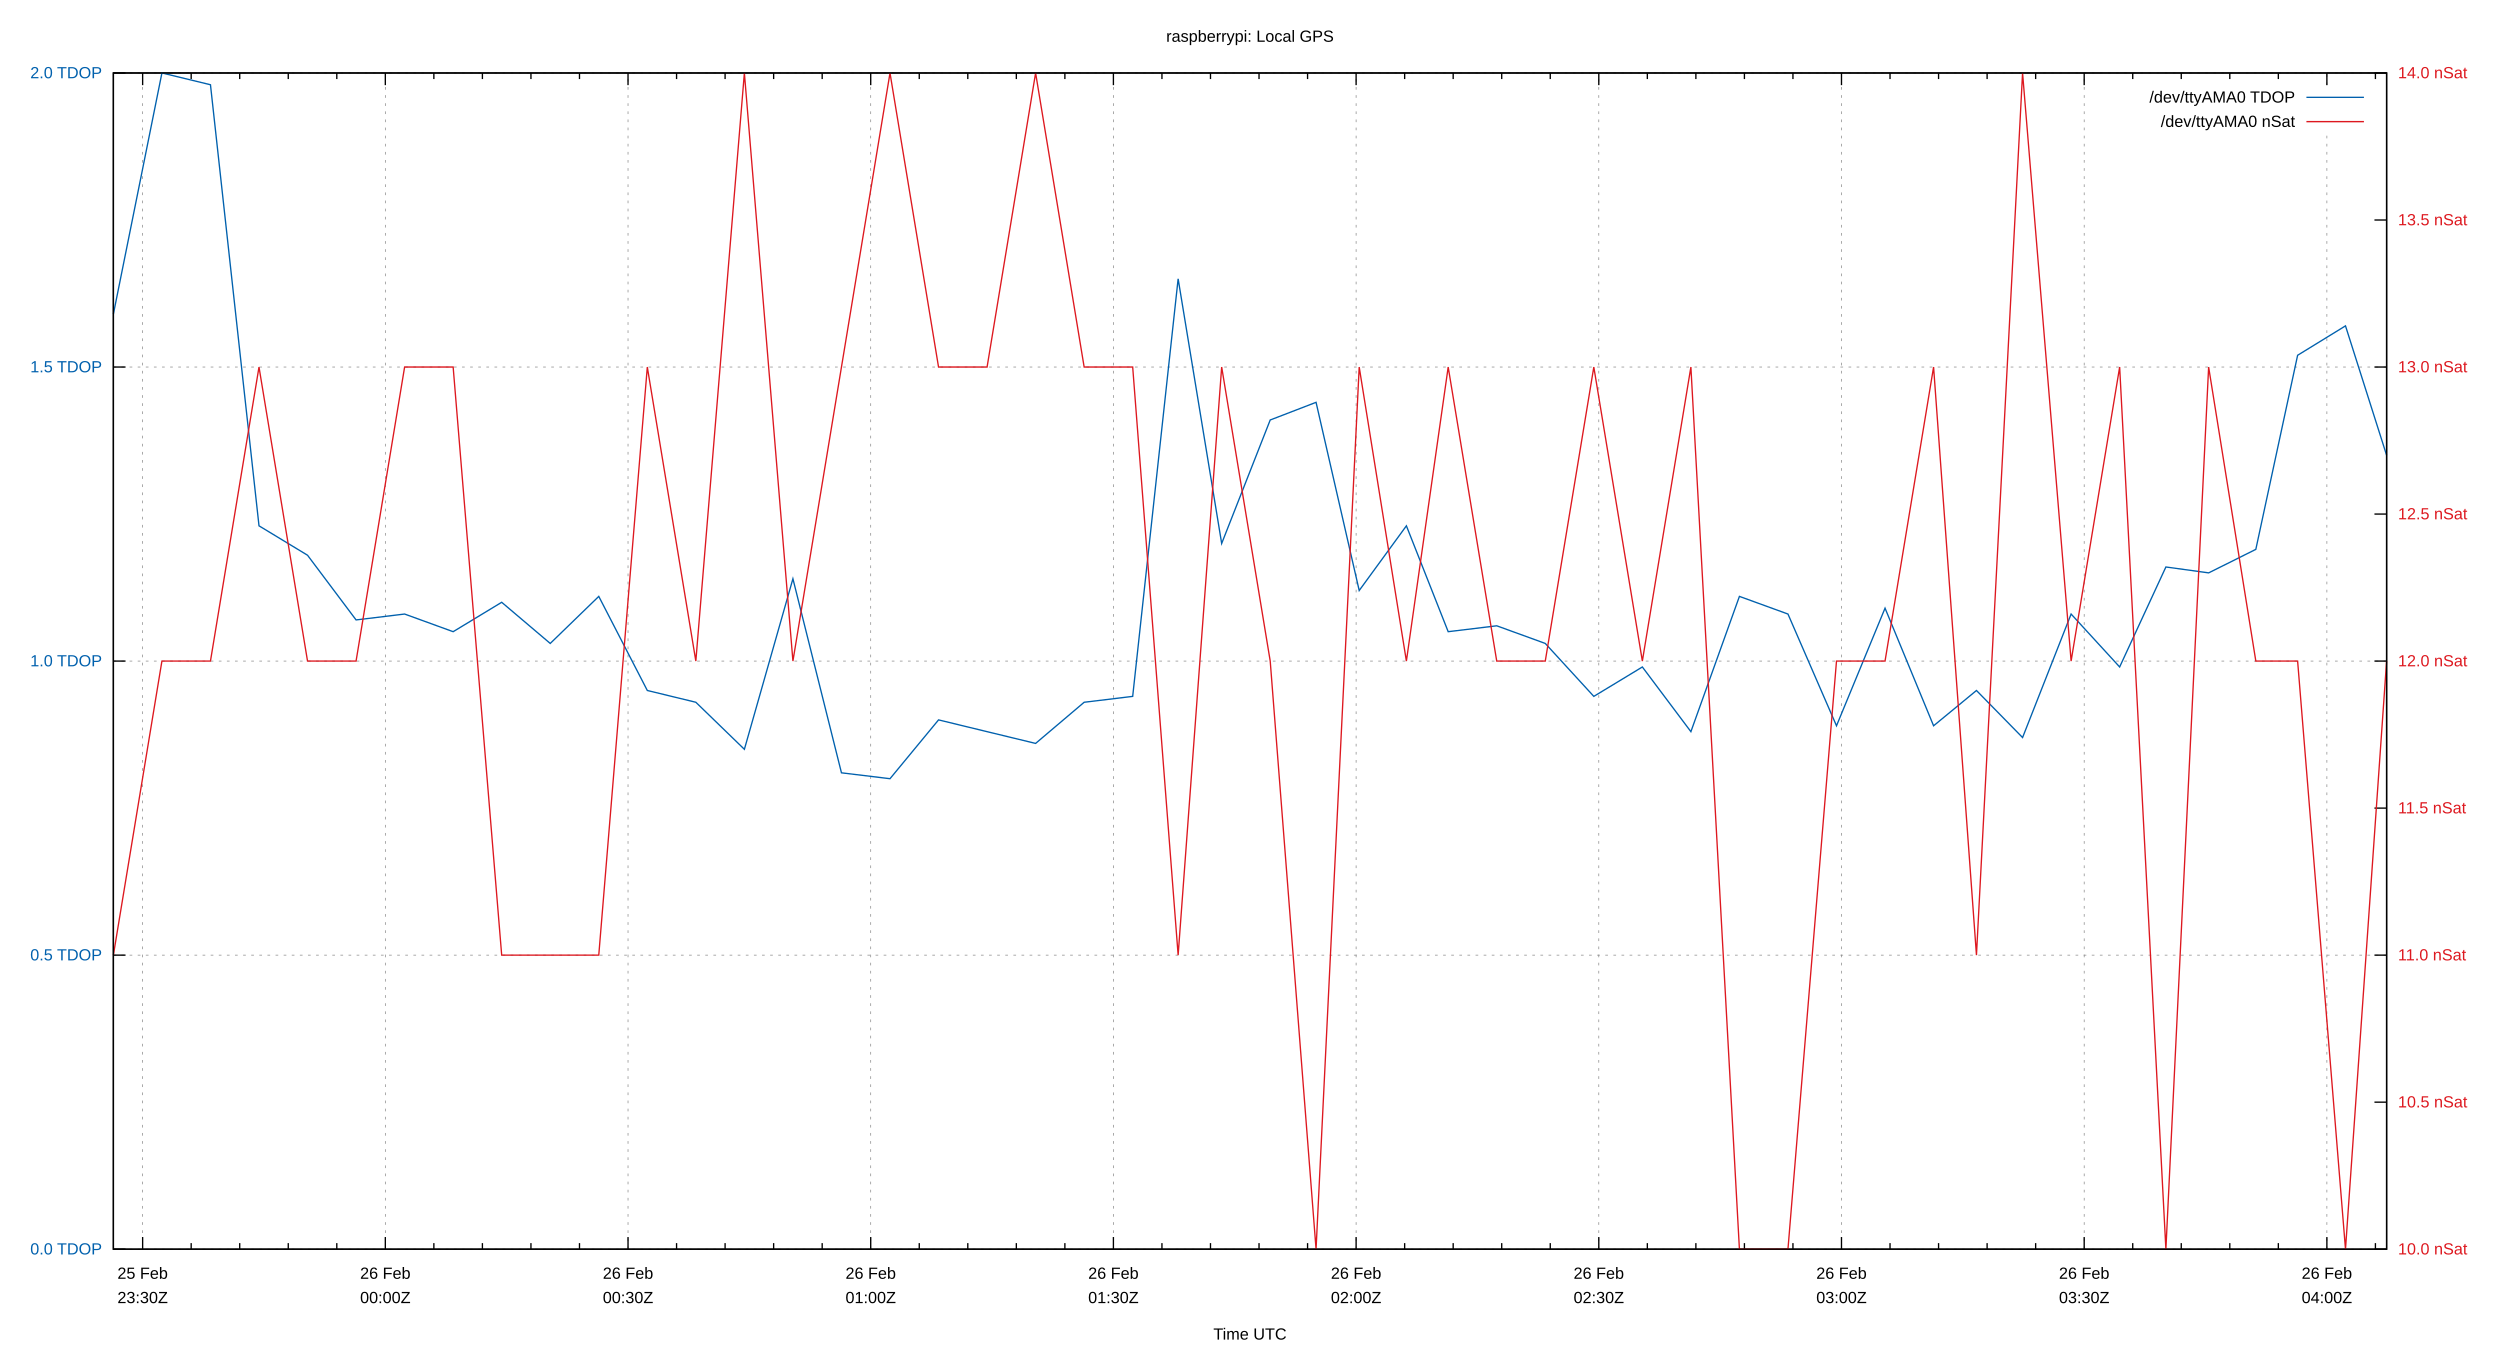
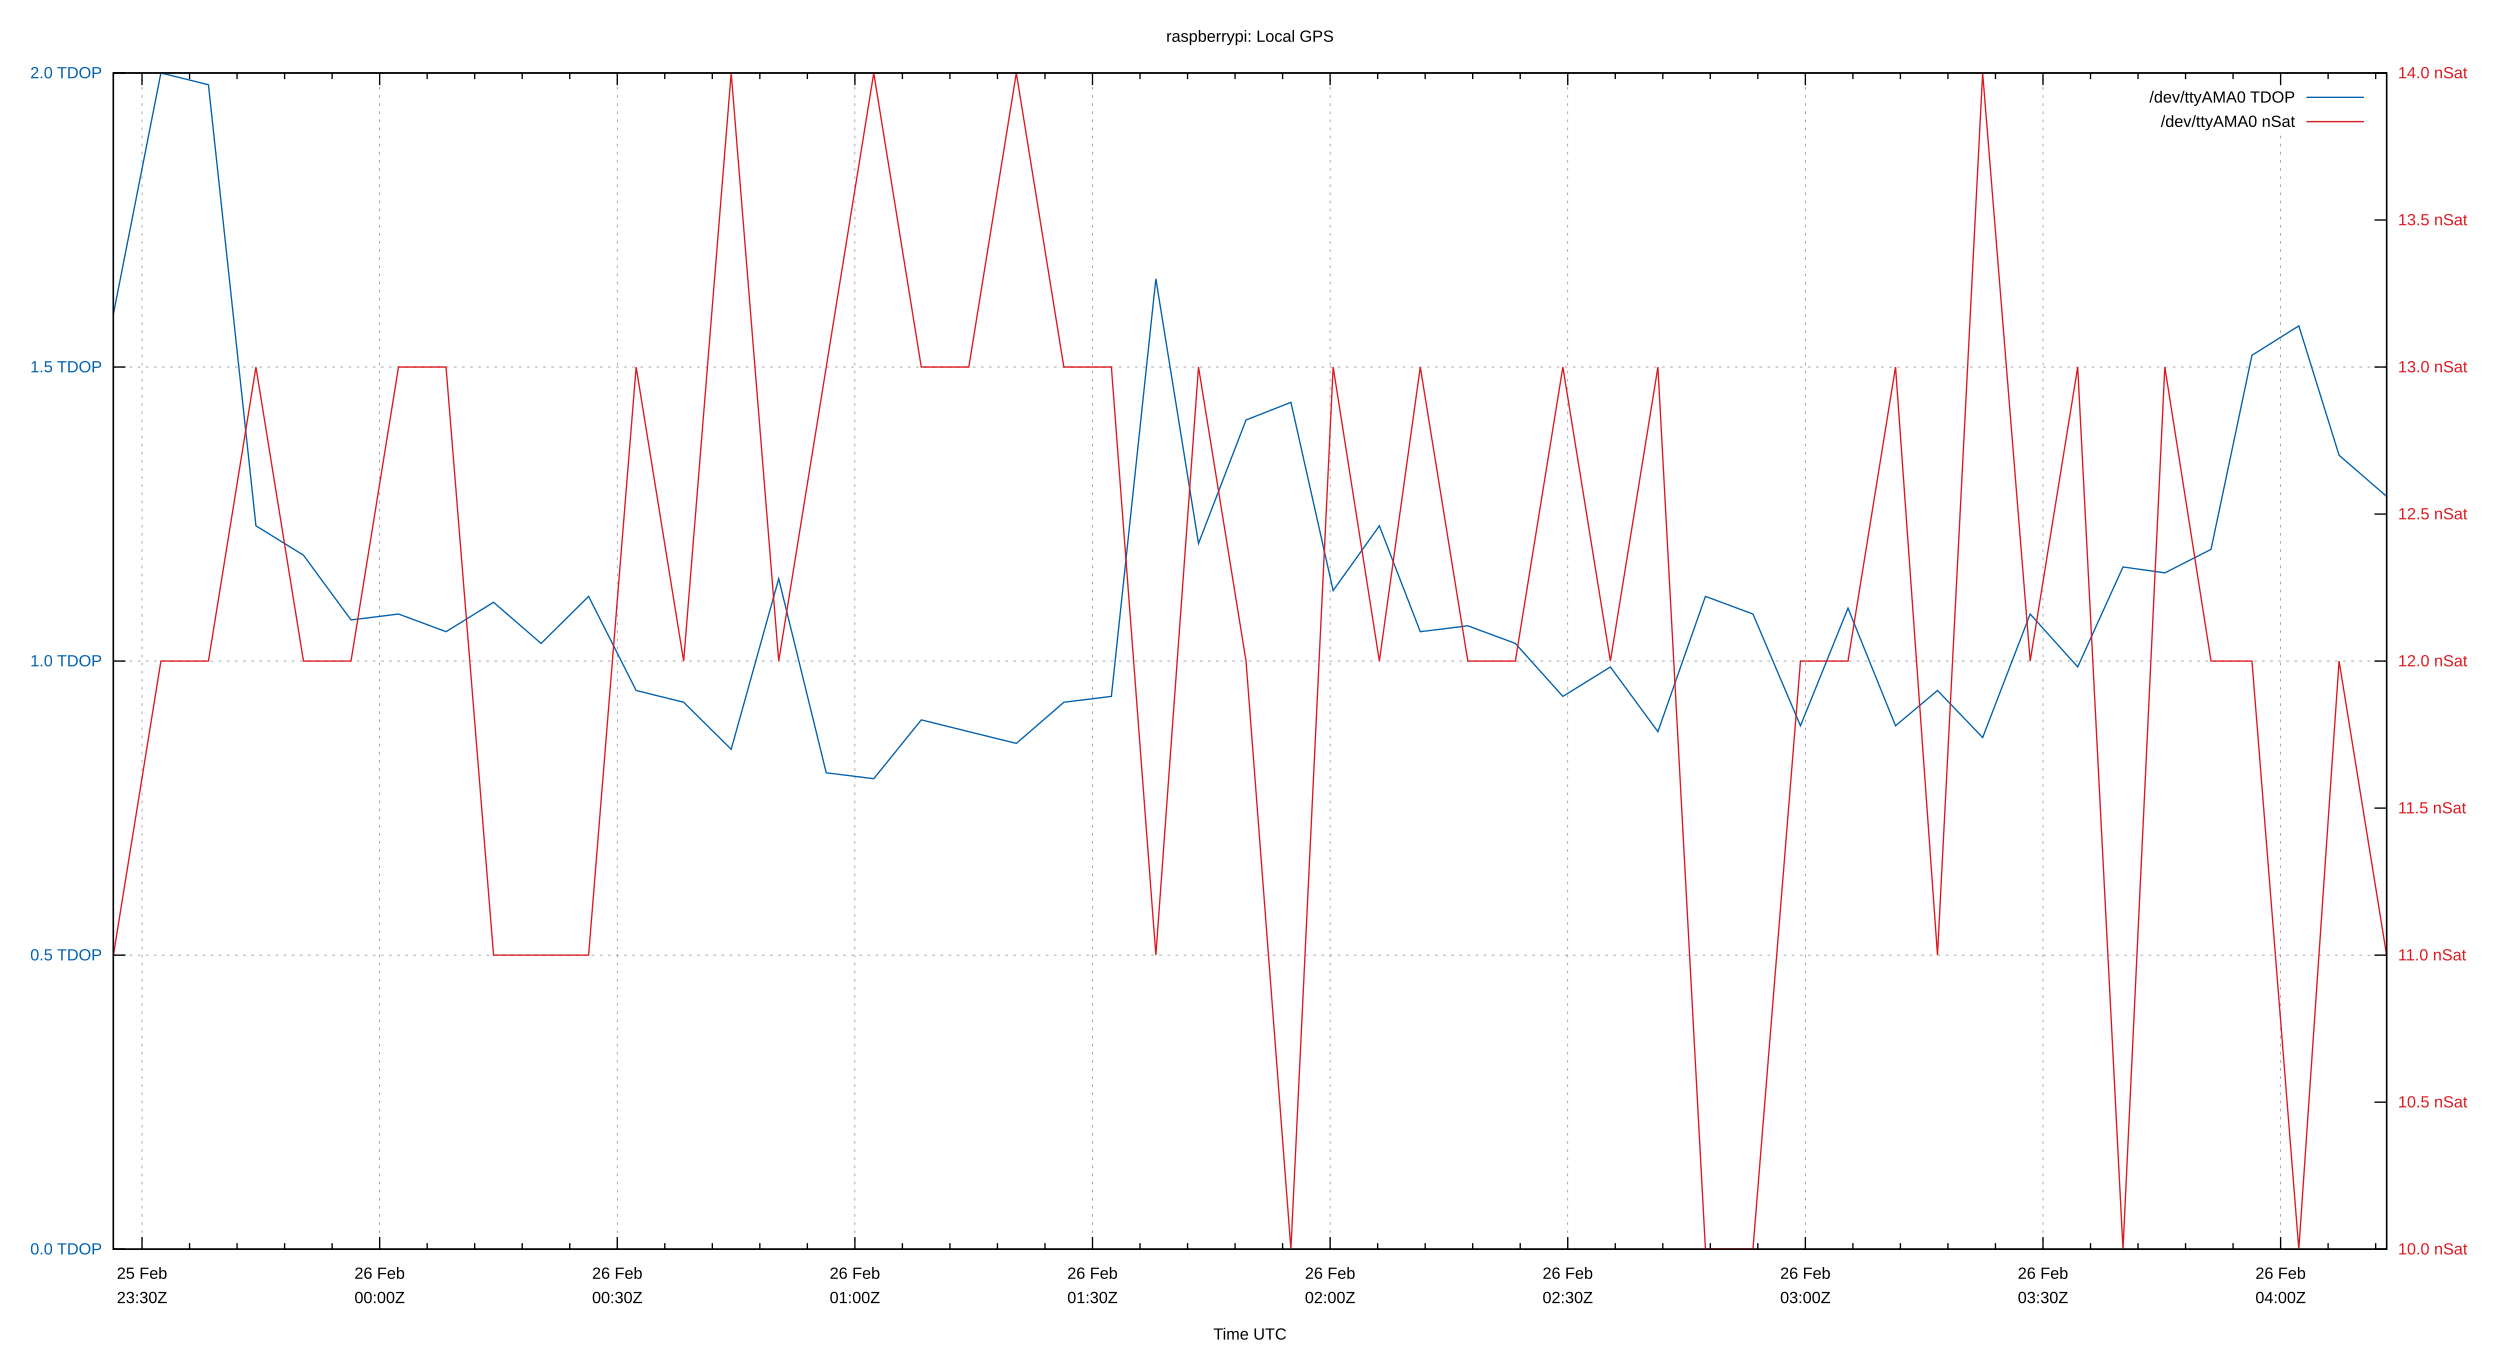
<svg xmlns="http://www.w3.org/2000/svg" xmlns:xlink="http://www.w3.org/1999/xlink" width="1850" height="1000" viewBox="0 0 1850 1000">
  <g id="gnuplot_canvas">
    <rect x="0" y="0" width="1850" height="1000" fill="none" />
    <defs>
      <circle id="gpDot" r="0.5" stroke-width="0.5" stroke="currentColor" />
      <path id="gpPt0" stroke-width="0.222" stroke="currentColor" d="M-1,0 h2 M0,-1 v2" />
      <path id="gpPt1" stroke-width="0.222" stroke="currentColor" d="M-1,-1 L1,1 M1,-1 L-1,1" />
      <path id="gpPt2" stroke-width="0.222" stroke="currentColor" d="M-1,0 L1,0 M0,-1 L0,1 M-1,-1 L1,1 M-1,1 L1,-1" />
      <rect id="gpPt3" stroke-width="0.222" stroke="currentColor" x="-1" y="-1" width="2" height="2" />
      <rect id="gpPt4" stroke-width="0.222" stroke="currentColor" fill="currentColor" x="-1" y="-1" width="2" height="2" />
      <circle id="gpPt5" stroke-width="0.222" stroke="currentColor" cx="0" cy="0" r="1" />
      <use xlink:href="#gpPt5" id="gpPt6" fill="currentColor" stroke="none" />
      <path id="gpPt7" stroke-width="0.222" stroke="currentColor" d="M0,-1.33 L-1.33,0.67 L1.33,0.67 z" />
      <use xlink:href="#gpPt7" id="gpPt8" fill="currentColor" stroke="none" />
      <use xlink:href="#gpPt7" id="gpPt9" stroke="currentColor" transform="rotate(180)" />
      <use xlink:href="#gpPt9" id="gpPt10" fill="currentColor" stroke="none" />
      <use xlink:href="#gpPt3" id="gpPt11" stroke="currentColor" transform="rotate(45)" />
      <use xlink:href="#gpPt11" id="gpPt12" fill="currentColor" stroke="none" />
      <path id="gpPt13" stroke-width="0.222" stroke="currentColor" d="M0,1.330 L1.265,0.411 L0.782,-1.067 L-0.782,-1.076 L-1.265,0.411 z" />
      <use xlink:href="#gpPt13" id="gpPt14" fill="currentColor" stroke="none" />
      <filter id="textbox" filterUnits="objectBoundingBox" x="0" y="0" height="1" width="1">
        <feFlood flood-color="white" flood-opacity="1" result="bgnd" />
        <feComposite in="SourceGraphic" in2="bgnd" operator="atop" />
      </filter>
      <filter id="greybox" filterUnits="objectBoundingBox" x="0" y="0" height="1" width="1">
        <feFlood flood-color="lightgrey" flood-opacity="1" result="grey" />
        <feComposite in="SourceGraphic" in2="grey" operator="atop" />
      </filter>
    </defs>
    <g fill="none" color="white" stroke="currentColor" stroke-width="1.00" stroke-linecap="butt" stroke-linejoin="miter">
</g>
    <g fill="none" color="black" stroke="currentColor" stroke-width="1.00" stroke-linecap="butt" stroke-linejoin="miter">
</g>
    <g fill="none" color="black" stroke="black" stroke-width="0.50" stroke-linecap="butt" stroke-linejoin="miter">
</g>
    <g fill="none" color="gray" stroke="currentColor" stroke-width="0.50" stroke-linecap="butt" stroke-linejoin="miter">
      <path stroke="gray" stroke-dasharray="2,4" class="gridline" d="M83.90,924.40 L1766.09,924.40  " />
    </g>
    <g fill="none" color="gray" stroke="gray" stroke-width="1.00" stroke-linecap="butt" stroke-linejoin="miter">
</g>
    <g fill="none" color="black" stroke="currentColor" stroke-width="1.00" stroke-linecap="butt" stroke-linejoin="miter">
      <path stroke="black" d="M83.90,924.40 L92.90,924.40  " />
      <g transform="translate(75.51,928.30)" stroke="none" fill="rgb(0,96,173)" font-family="Arial" font-size="12.00" text-anchor="end">
        <text>
          <tspan font-family="Arial">0.0 TDOP</tspan>
        </text>
      </g>
    </g>
    <g fill="none" color="black" stroke="currentColor" stroke-width="1.00" stroke-linecap="butt" stroke-linejoin="miter">
</g>
    <g fill="none" color="black" stroke="black" stroke-width="0.50" stroke-linecap="butt" stroke-linejoin="miter">
</g>
    <g fill="none" color="gray" stroke="currentColor" stroke-width="0.50" stroke-linecap="butt" stroke-linejoin="miter">
      <path stroke="gray" stroke-dasharray="2,4" class="gridline" d="M83.90,706.80 L1766.09,706.80  " />
    </g>
    <g fill="none" color="gray" stroke="gray" stroke-width="1.00" stroke-linecap="butt" stroke-linejoin="miter">
</g>
    <g fill="none" color="black" stroke="currentColor" stroke-width="1.00" stroke-linecap="butt" stroke-linejoin="miter">
      <path stroke="black" d="M83.90,706.80 L92.90,706.80  " />
      <g transform="translate(75.51,710.70)" stroke="none" fill="rgb(0,96,173)" font-family="Arial" font-size="12.00" text-anchor="end">
        <text>
          <tspan font-family="Arial">0.5 TDOP</tspan>
        </text>
      </g>
    </g>
    <g fill="none" color="black" stroke="currentColor" stroke-width="1.00" stroke-linecap="butt" stroke-linejoin="miter">
</g>
    <g fill="none" color="black" stroke="black" stroke-width="0.50" stroke-linecap="butt" stroke-linejoin="miter">
</g>
    <g fill="none" color="gray" stroke="currentColor" stroke-width="0.50" stroke-linecap="butt" stroke-linejoin="miter">
      <path stroke="gray" stroke-dasharray="2,4" class="gridline" d="M83.90,489.20 L1766.09,489.20  " />
    </g>
    <g fill="none" color="gray" stroke="gray" stroke-width="1.00" stroke-linecap="butt" stroke-linejoin="miter">
</g>
    <g fill="none" color="black" stroke="currentColor" stroke-width="1.00" stroke-linecap="butt" stroke-linejoin="miter">
      <path stroke="black" d="M83.90,489.20 L92.90,489.20  " />
      <g transform="translate(75.51,493.10)" stroke="none" fill="rgb(0,96,173)" font-family="Arial" font-size="12.00" text-anchor="end">
        <text>
          <tspan font-family="Arial">1.0 TDOP</tspan>
        </text>
      </g>
    </g>
    <g fill="none" color="black" stroke="currentColor" stroke-width="1.00" stroke-linecap="butt" stroke-linejoin="miter">
</g>
    <g fill="none" color="black" stroke="black" stroke-width="0.50" stroke-linecap="butt" stroke-linejoin="miter">
</g>
    <g fill="none" color="gray" stroke="currentColor" stroke-width="0.50" stroke-linecap="butt" stroke-linejoin="miter">
      <path stroke="gray" stroke-dasharray="2,4" class="gridline" d="M83.90,271.61 L1766.09,271.61  " />
    </g>
    <g fill="none" color="gray" stroke="gray" stroke-width="1.00" stroke-linecap="butt" stroke-linejoin="miter">
</g>
    <g fill="none" color="black" stroke="currentColor" stroke-width="1.00" stroke-linecap="butt" stroke-linejoin="miter">
      <path stroke="black" d="M83.90,271.61 L92.90,271.61  " />
      <g transform="translate(75.51,275.51)" stroke="none" fill="rgb(0,96,173)" font-family="Arial" font-size="12.00" text-anchor="end">
        <text>
          <tspan font-family="Arial">1.5 TDOP</tspan>
        </text>
      </g>
    </g>
    <g fill="none" color="black" stroke="currentColor" stroke-width="1.00" stroke-linecap="butt" stroke-linejoin="miter">
</g>
    <g fill="none" color="black" stroke="black" stroke-width="0.50" stroke-linecap="butt" stroke-linejoin="miter">
</g>
    <g fill="none" color="gray" stroke="currentColor" stroke-width="0.50" stroke-linecap="butt" stroke-linejoin="miter">
      <path stroke="gray" stroke-dasharray="2,4" class="gridline" d="M83.90,54.01 L1766.09,54.01  " />
    </g>
    <g fill="none" color="gray" stroke="gray" stroke-width="1.00" stroke-linecap="butt" stroke-linejoin="miter">
</g>
    <g fill="none" color="black" stroke="currentColor" stroke-width="1.00" stroke-linecap="butt" stroke-linejoin="miter">
      <path stroke="black" d="M83.90,54.01 L92.90,54.01  " />
      <g transform="translate(75.51,57.91)" stroke="none" fill="rgb(0,96,173)" font-family="Arial" font-size="12.00" text-anchor="end">
        <text>
          <tspan font-family="Arial">2.0 TDOP</tspan>
        </text>
      </g>
    </g>
    <g fill="none" color="black" stroke="currentColor" stroke-width="1.00" stroke-linecap="butt" stroke-linejoin="miter">
</g>
    <g fill="none" color="black" stroke="black" stroke-width="0.50" stroke-linecap="butt" stroke-linejoin="miter">
</g>
    <g fill="none" color="gray" stroke="currentColor" stroke-width="0.50" stroke-linecap="butt" stroke-linejoin="miter">
-       <path stroke="gray" stroke-dasharray="2,4" class="gridline" d="M105.55,924.40 L105.55,54.01  " />
-     </g>
-     <g fill="none" color="gray" stroke="gray" stroke-width="1.00" stroke-linecap="butt" stroke-linejoin="miter">
- </g>
-     <g fill="none" color="black" stroke="currentColor" stroke-width="1.00" stroke-linecap="butt" stroke-linejoin="miter">
-       <path stroke="black" d="M105.55,924.40 L105.55,915.40 M105.55,54.01 L105.55,63.01  " />
-       <g transform="translate(105.55,946.30)" stroke="none" fill="black" font-family="Arial" font-size="12.00" text-anchor="middle">
+       <path stroke="gray" stroke-dasharray="2,4" class="gridline" d="M105.10,924.40 L105.10,54.01  " />
+     </g>
+     <g fill="none" color="gray" stroke="gray" stroke-width="1.00" stroke-linecap="butt" stroke-linejoin="miter">
+ </g>
+     <g fill="none" color="black" stroke="currentColor" stroke-width="1.00" stroke-linecap="butt" stroke-linejoin="miter">
+       <path stroke="black" d="M105.10,924.40 L105.10,915.40 M105.10,54.01 L105.10,63.01  " />
+       <g transform="translate(105.10,946.30)" stroke="none" fill="black" font-family="Arial" font-size="12.00" text-anchor="middle">
        <text>
          <tspan font-family="Arial">25 Feb</tspan>
        </text>
      </g>
-       <g transform="translate(105.55,964.30)" stroke="none" fill="black" font-family="Arial" font-size="12.00" text-anchor="middle">
+       <g transform="translate(105.10,964.30)" stroke="none" fill="black" font-family="Arial" font-size="12.00" text-anchor="middle">
        <text>
          <tspan font-family="Arial">23:30Z</tspan>
        </text>
      </g>
    </g>
    <g fill="none" color="black" stroke="currentColor" stroke-width="1.00" stroke-linecap="butt" stroke-linejoin="miter">
-       <path stroke="black" d="M141.47,924.40 L141.47,919.90 M141.47,54.01 L141.47,58.51 M177.39,924.40 L177.39,919.90 M177.39,54.01 L177.39,58.51   M213.31,924.40 L213.31,919.90 M213.31,54.01 L213.31,58.51 M249.23,924.40 L249.23,919.90 M249.23,54.01 L249.23,58.51    " />
-     </g>
-     <g fill="none" color="black" stroke="black" stroke-width="0.50" stroke-linecap="butt" stroke-linejoin="miter">
- </g>
-     <g fill="none" color="gray" stroke="currentColor" stroke-width="0.50" stroke-linecap="butt" stroke-linejoin="miter">
-       <path stroke="gray" stroke-dasharray="2,4" class="gridline" d="M285.14,924.40 L285.14,54.01  " />
-     </g>
-     <g fill="none" color="gray" stroke="gray" stroke-width="1.00" stroke-linecap="butt" stroke-linejoin="miter">
- </g>
-     <g fill="none" color="black" stroke="currentColor" stroke-width="1.00" stroke-linecap="butt" stroke-linejoin="miter">
-       <path stroke="black" d="M285.14,924.40 L285.14,915.40 M285.14,54.01 L285.14,63.01  " />
-       <g transform="translate(285.14,946.30)" stroke="none" fill="black" font-family="Arial" font-size="12.00" text-anchor="middle">
-         <text>
-           <tspan font-family="Arial">26 Feb</tspan>
-         </text>
-       </g>
-       <g transform="translate(285.14,964.30)" stroke="none" fill="black" font-family="Arial" font-size="12.00" text-anchor="middle">
+       <path stroke="black" d="M140.27,924.40 L140.27,919.90 M140.27,54.01 L140.27,58.51 M175.43,924.40 L175.43,919.90 M175.43,54.01 L175.43,58.51   M210.60,924.40 L210.60,919.90 M210.60,54.01 L210.60,58.51 M245.77,924.40 L245.77,919.90 M245.77,54.01 L245.77,58.51    " />
+     </g>
+     <g fill="none" color="black" stroke="black" stroke-width="0.50" stroke-linecap="butt" stroke-linejoin="miter">
+ </g>
+     <g fill="none" color="gray" stroke="currentColor" stroke-width="0.50" stroke-linecap="butt" stroke-linejoin="miter">
+       <path stroke="gray" stroke-dasharray="2,4" class="gridline" d="M280.94,924.40 L280.94,54.01  " />
+     </g>
+     <g fill="none" color="gray" stroke="gray" stroke-width="1.00" stroke-linecap="butt" stroke-linejoin="miter">
+ </g>
+     <g fill="none" color="black" stroke="currentColor" stroke-width="1.00" stroke-linecap="butt" stroke-linejoin="miter">
+       <path stroke="black" d="M280.94,924.40 L280.94,915.40 M280.94,54.01 L280.94,63.01  " />
+       <g transform="translate(280.94,946.30)" stroke="none" fill="black" font-family="Arial" font-size="12.00" text-anchor="middle">
+         <text>
+           <tspan font-family="Arial">26 Feb</tspan>
+         </text>
+       </g>
+       <g transform="translate(280.94,964.30)" stroke="none" fill="black" font-family="Arial" font-size="12.00" text-anchor="middle">
        <text>
          <tspan font-family="Arial">00:00Z</tspan>
        </text>
      </g>
    </g>
    <g fill="none" color="black" stroke="currentColor" stroke-width="1.00" stroke-linecap="butt" stroke-linejoin="miter">
-       <path stroke="black" d="M321.06,924.40 L321.06,919.90 M321.06,54.01 L321.06,58.51 M356.98,924.40 L356.98,919.90 M356.98,54.01 L356.98,58.51   M392.90,924.40 L392.90,919.90 M392.90,54.01 L392.90,58.51 M428.82,924.40 L428.82,919.90 M428.82,54.01 L428.82,58.51    " />
-     </g>
-     <g fill="none" color="black" stroke="black" stroke-width="0.50" stroke-linecap="butt" stroke-linejoin="miter">
- </g>
-     <g fill="none" color="gray" stroke="currentColor" stroke-width="0.50" stroke-linecap="butt" stroke-linejoin="miter">
-       <path stroke="gray" stroke-dasharray="2,4" class="gridline" d="M464.74,924.40 L464.74,54.01  " />
-     </g>
-     <g fill="none" color="gray" stroke="gray" stroke-width="1.00" stroke-linecap="butt" stroke-linejoin="miter">
- </g>
-     <g fill="none" color="black" stroke="currentColor" stroke-width="1.00" stroke-linecap="butt" stroke-linejoin="miter">
-       <path stroke="black" d="M464.74,924.40 L464.74,915.40 M464.74,54.01 L464.74,63.01  " />
-       <g transform="translate(464.74,946.30)" stroke="none" fill="black" font-family="Arial" font-size="12.00" text-anchor="middle">
-         <text>
-           <tspan font-family="Arial">26 Feb</tspan>
-         </text>
-       </g>
-       <g transform="translate(464.74,964.30)" stroke="none" fill="black" font-family="Arial" font-size="12.00" text-anchor="middle">
+       <path stroke="black" d="M316.10,924.40 L316.10,919.90 M316.10,54.01 L316.10,58.51 M351.27,924.40 L351.27,919.90 M351.27,54.01 L351.27,58.51   M386.44,924.40 L386.44,919.90 M386.44,54.01 L386.44,58.51 M421.61,924.40 L421.61,919.90 M421.61,54.01 L421.61,58.51    " />
+     </g>
+     <g fill="none" color="black" stroke="black" stroke-width="0.50" stroke-linecap="butt" stroke-linejoin="miter">
+ </g>
+     <g fill="none" color="gray" stroke="currentColor" stroke-width="0.50" stroke-linecap="butt" stroke-linejoin="miter">
+       <path stroke="gray" stroke-dasharray="2,4" class="gridline" d="M456.78,924.40 L456.78,54.01  " />
+     </g>
+     <g fill="none" color="gray" stroke="gray" stroke-width="1.00" stroke-linecap="butt" stroke-linejoin="miter">
+ </g>
+     <g fill="none" color="black" stroke="currentColor" stroke-width="1.00" stroke-linecap="butt" stroke-linejoin="miter">
+       <path stroke="black" d="M456.78,924.40 L456.78,915.40 M456.78,54.01 L456.78,63.01  " />
+       <g transform="translate(456.78,946.30)" stroke="none" fill="black" font-family="Arial" font-size="12.00" text-anchor="middle">
+         <text>
+           <tspan font-family="Arial">26 Feb</tspan>
+         </text>
+       </g>
+       <g transform="translate(456.78,964.30)" stroke="none" fill="black" font-family="Arial" font-size="12.00" text-anchor="middle">
        <text>
          <tspan font-family="Arial">00:30Z</tspan>
        </text>
      </g>
    </g>
    <g fill="none" color="black" stroke="currentColor" stroke-width="1.00" stroke-linecap="butt" stroke-linejoin="miter">
-       <path stroke="black" d="M500.66,924.40 L500.66,919.90 M500.66,54.01 L500.66,58.51 M536.57,924.40 L536.57,919.90 M536.57,54.01 L536.57,58.51   M572.49,924.40 L572.49,919.90 M572.49,54.01 L572.49,58.51 M608.41,924.40 L608.41,919.90 M608.41,54.01 L608.41,58.51    " />
-     </g>
-     <g fill="none" color="black" stroke="black" stroke-width="0.50" stroke-linecap="butt" stroke-linejoin="miter">
- </g>
-     <g fill="none" color="gray" stroke="currentColor" stroke-width="0.50" stroke-linecap="butt" stroke-linejoin="miter">
-       <path stroke="gray" stroke-dasharray="2,4" class="gridline" d="M644.33,924.40 L644.33,54.01  " />
-     </g>
-     <g fill="none" color="gray" stroke="gray" stroke-width="1.00" stroke-linecap="butt" stroke-linejoin="miter">
- </g>
-     <g fill="none" color="black" stroke="currentColor" stroke-width="1.00" stroke-linecap="butt" stroke-linejoin="miter">
-       <path stroke="black" d="M644.33,924.40 L644.33,915.40 M644.33,54.01 L644.33,63.01  " />
-       <g transform="translate(644.33,946.30)" stroke="none" fill="black" font-family="Arial" font-size="12.00" text-anchor="middle">
-         <text>
-           <tspan font-family="Arial">26 Feb</tspan>
-         </text>
-       </g>
-       <g transform="translate(644.33,964.30)" stroke="none" fill="black" font-family="Arial" font-size="12.00" text-anchor="middle">
+       <path stroke="black" d="M491.94,924.40 L491.94,919.90 M491.94,54.01 L491.94,58.51 M527.11,924.40 L527.11,919.90 M527.11,54.01 L527.11,58.51   M562.28,924.40 L562.28,919.90 M562.28,54.01 L562.28,58.51 M597.45,924.40 L597.45,919.90 M597.45,54.01 L597.45,58.51    " />
+     </g>
+     <g fill="none" color="black" stroke="black" stroke-width="0.50" stroke-linecap="butt" stroke-linejoin="miter">
+ </g>
+     <g fill="none" color="gray" stroke="currentColor" stroke-width="0.50" stroke-linecap="butt" stroke-linejoin="miter">
+       <path stroke="gray" stroke-dasharray="2,4" class="gridline" d="M632.61,924.40 L632.61,54.01  " />
+     </g>
+     <g fill="none" color="gray" stroke="gray" stroke-width="1.00" stroke-linecap="butt" stroke-linejoin="miter">
+ </g>
+     <g fill="none" color="black" stroke="currentColor" stroke-width="1.00" stroke-linecap="butt" stroke-linejoin="miter">
+       <path stroke="black" d="M632.61,924.40 L632.61,915.40 M632.61,54.01 L632.61,63.01  " />
+       <g transform="translate(632.61,946.30)" stroke="none" fill="black" font-family="Arial" font-size="12.00" text-anchor="middle">
+         <text>
+           <tspan font-family="Arial">26 Feb</tspan>
+         </text>
+       </g>
+       <g transform="translate(632.61,964.30)" stroke="none" fill="black" font-family="Arial" font-size="12.00" text-anchor="middle">
        <text>
          <tspan font-family="Arial">01:00Z</tspan>
        </text>
      </g>
    </g>
    <g fill="none" color="black" stroke="currentColor" stroke-width="1.00" stroke-linecap="butt" stroke-linejoin="miter">
-       <path stroke="black" d="M680.25,924.40 L680.25,919.90 M680.25,54.01 L680.25,58.51 M716.17,924.40 L716.17,919.90 M716.17,54.01 L716.17,58.51   M752.09,924.40 L752.09,919.90 M752.09,54.01 L752.09,58.51 M788.01,924.40 L788.01,919.90 M788.01,54.01 L788.01,58.51    " />
-     </g>
-     <g fill="none" color="black" stroke="black" stroke-width="0.50" stroke-linecap="butt" stroke-linejoin="miter">
- </g>
-     <g fill="none" color="gray" stroke="currentColor" stroke-width="0.50" stroke-linecap="butt" stroke-linejoin="miter">
-       <path stroke="gray" stroke-dasharray="2,4" class="gridline" d="M823.92,924.40 L823.92,54.01  " />
-     </g>
-     <g fill="none" color="gray" stroke="gray" stroke-width="1.00" stroke-linecap="butt" stroke-linejoin="miter">
- </g>
-     <g fill="none" color="black" stroke="currentColor" stroke-width="1.00" stroke-linecap="butt" stroke-linejoin="miter">
-       <path stroke="black" d="M823.92,924.40 L823.92,915.40 M823.92,54.01 L823.92,63.01  " />
-       <g transform="translate(823.92,946.30)" stroke="none" fill="black" font-family="Arial" font-size="12.00" text-anchor="middle">
-         <text>
-           <tspan font-family="Arial">26 Feb</tspan>
-         </text>
-       </g>
-       <g transform="translate(823.92,964.30)" stroke="none" fill="black" font-family="Arial" font-size="12.00" text-anchor="middle">
+       <path stroke="black" d="M667.78,924.40 L667.78,919.90 M667.78,54.01 L667.78,58.51 M702.95,924.40 L702.95,919.90 M702.95,54.01 L702.95,58.51   M738.12,924.40 L738.12,919.90 M738.12,54.01 L738.12,58.51 M773.29,924.40 L773.29,919.90 M773.29,54.01 L773.29,58.51    " />
+     </g>
+     <g fill="none" color="black" stroke="black" stroke-width="0.50" stroke-linecap="butt" stroke-linejoin="miter">
+ </g>
+     <g fill="none" color="gray" stroke="currentColor" stroke-width="0.50" stroke-linecap="butt" stroke-linejoin="miter">
+       <path stroke="gray" stroke-dasharray="2,4" class="gridline" d="M808.45,924.40 L808.45,54.01  " />
+     </g>
+     <g fill="none" color="gray" stroke="gray" stroke-width="1.00" stroke-linecap="butt" stroke-linejoin="miter">
+ </g>
+     <g fill="none" color="black" stroke="currentColor" stroke-width="1.00" stroke-linecap="butt" stroke-linejoin="miter">
+       <path stroke="black" d="M808.45,924.40 L808.45,915.40 M808.45,54.01 L808.45,63.01  " />
+       <g transform="translate(808.45,946.30)" stroke="none" fill="black" font-family="Arial" font-size="12.00" text-anchor="middle">
+         <text>
+           <tspan font-family="Arial">26 Feb</tspan>
+         </text>
+       </g>
+       <g transform="translate(808.45,964.30)" stroke="none" fill="black" font-family="Arial" font-size="12.00" text-anchor="middle">
        <text>
          <tspan font-family="Arial">01:30Z</tspan>
        </text>
      </g>
    </g>
    <g fill="none" color="black" stroke="currentColor" stroke-width="1.00" stroke-linecap="butt" stroke-linejoin="miter">
-       <path stroke="black" d="M859.84,924.40 L859.84,919.90 M859.84,54.01 L859.84,58.51 M895.76,924.40 L895.76,919.90 M895.76,54.01 L895.76,58.51   M931.68,924.40 L931.68,919.90 M931.68,54.01 L931.68,58.51 M967.60,924.40 L967.60,919.90 M967.60,54.01 L967.60,58.51    " />
-     </g>
-     <g fill="none" color="black" stroke="black" stroke-width="0.50" stroke-linecap="butt" stroke-linejoin="miter">
- </g>
-     <g fill="none" color="gray" stroke="currentColor" stroke-width="0.50" stroke-linecap="butt" stroke-linejoin="miter">
-       <path stroke="gray" stroke-dasharray="2,4" class="gridline" d="M1003.52,924.40 L1003.52,54.01  " />
-     </g>
-     <g fill="none" color="gray" stroke="gray" stroke-width="1.00" stroke-linecap="butt" stroke-linejoin="miter">
- </g>
-     <g fill="none" color="black" stroke="currentColor" stroke-width="1.00" stroke-linecap="butt" stroke-linejoin="miter">
-       <path stroke="black" d="M1003.52,924.40 L1003.52,915.40 M1003.52,54.01 L1003.52,63.01  " />
-       <g transform="translate(1003.52,946.30)" stroke="none" fill="black" font-family="Arial" font-size="12.00" text-anchor="middle">
-         <text>
-           <tspan font-family="Arial">26 Feb</tspan>
-         </text>
-       </g>
-       <g transform="translate(1003.52,964.30)" stroke="none" fill="black" font-family="Arial" font-size="12.00" text-anchor="middle">
+       <path stroke="black" d="M843.62,924.40 L843.62,919.90 M843.62,54.01 L843.62,58.51 M878.79,924.40 L878.79,919.90 M878.79,54.01 L878.79,58.51   M913.96,924.40 L913.96,919.90 M913.96,54.01 L913.96,58.51 M949.12,924.40 L949.12,919.90 M949.12,54.01 L949.12,58.51    " />
+     </g>
+     <g fill="none" color="black" stroke="black" stroke-width="0.50" stroke-linecap="butt" stroke-linejoin="miter">
+ </g>
+     <g fill="none" color="gray" stroke="currentColor" stroke-width="0.50" stroke-linecap="butt" stroke-linejoin="miter">
+       <path stroke="gray" stroke-dasharray="2,4" class="gridline" d="M984.29,924.40 L984.29,54.01  " />
+     </g>
+     <g fill="none" color="gray" stroke="gray" stroke-width="1.00" stroke-linecap="butt" stroke-linejoin="miter">
+ </g>
+     <g fill="none" color="black" stroke="currentColor" stroke-width="1.00" stroke-linecap="butt" stroke-linejoin="miter">
+       <path stroke="black" d="M984.29,924.40 L984.29,915.40 M984.29,54.01 L984.29,63.01  " />
+       <g transform="translate(984.29,946.30)" stroke="none" fill="black" font-family="Arial" font-size="12.00" text-anchor="middle">
+         <text>
+           <tspan font-family="Arial">26 Feb</tspan>
+         </text>
+       </g>
+       <g transform="translate(984.29,964.30)" stroke="none" fill="black" font-family="Arial" font-size="12.00" text-anchor="middle">
        <text>
          <tspan font-family="Arial">02:00Z</tspan>
        </text>
      </g>
    </g>
    <g fill="none" color="black" stroke="currentColor" stroke-width="1.00" stroke-linecap="butt" stroke-linejoin="miter">
-       <path stroke="black" d="M1039.44,924.40 L1039.44,919.90 M1039.44,54.01 L1039.44,58.51 M1075.35,924.40 L1075.35,919.90 M1075.35,54.01 L1075.35,58.51   M1111.27,924.40 L1111.27,919.90 M1111.27,54.01 L1111.27,58.51 M1147.19,924.40 L1147.19,919.90 M1147.19,54.01 L1147.19,58.51    " />
-     </g>
-     <g fill="none" color="black" stroke="black" stroke-width="0.50" stroke-linecap="butt" stroke-linejoin="miter">
- </g>
-     <g fill="none" color="gray" stroke="currentColor" stroke-width="0.50" stroke-linecap="butt" stroke-linejoin="miter">
-       <path stroke="gray" stroke-dasharray="2,4" class="gridline" d="M1183.11,924.40 L1183.11,54.01  " />
-     </g>
-     <g fill="none" color="gray" stroke="gray" stroke-width="1.00" stroke-linecap="butt" stroke-linejoin="miter">
- </g>
-     <g fill="none" color="black" stroke="currentColor" stroke-width="1.00" stroke-linecap="butt" stroke-linejoin="miter">
-       <path stroke="black" d="M1183.11,924.40 L1183.11,915.40 M1183.11,54.01 L1183.11,63.01  " />
-       <g transform="translate(1183.11,946.30)" stroke="none" fill="black" font-family="Arial" font-size="12.00" text-anchor="middle">
-         <text>
-           <tspan font-family="Arial">26 Feb</tspan>
-         </text>
-       </g>
-       <g transform="translate(1183.11,964.30)" stroke="none" fill="black" font-family="Arial" font-size="12.00" text-anchor="middle">
+       <path stroke="black" d="M1019.46,924.40 L1019.46,919.90 M1019.46,54.01 L1019.46,58.51 M1054.63,924.40 L1054.63,919.90 M1054.63,54.01 L1054.63,58.51   M1089.79,924.40 L1089.79,919.90 M1089.79,54.01 L1089.79,58.51 M1124.96,924.40 L1124.96,919.90 M1124.96,54.01 L1124.96,58.51    " />
+     </g>
+     <g fill="none" color="black" stroke="black" stroke-width="0.50" stroke-linecap="butt" stroke-linejoin="miter">
+ </g>
+     <g fill="none" color="gray" stroke="currentColor" stroke-width="0.50" stroke-linecap="butt" stroke-linejoin="miter">
+       <path stroke="gray" stroke-dasharray="2,4" class="gridline" d="M1160.13,924.40 L1160.13,54.01  " />
+     </g>
+     <g fill="none" color="gray" stroke="gray" stroke-width="1.00" stroke-linecap="butt" stroke-linejoin="miter">
+ </g>
+     <g fill="none" color="black" stroke="currentColor" stroke-width="1.00" stroke-linecap="butt" stroke-linejoin="miter">
+       <path stroke="black" d="M1160.13,924.40 L1160.13,915.40 M1160.13,54.01 L1160.13,63.01  " />
+       <g transform="translate(1160.13,946.30)" stroke="none" fill="black" font-family="Arial" font-size="12.00" text-anchor="middle">
+         <text>
+           <tspan font-family="Arial">26 Feb</tspan>
+         </text>
+       </g>
+       <g transform="translate(1160.13,964.30)" stroke="none" fill="black" font-family="Arial" font-size="12.00" text-anchor="middle">
        <text>
          <tspan font-family="Arial">02:30Z</tspan>
        </text>
      </g>
    </g>
    <g fill="none" color="black" stroke="currentColor" stroke-width="1.00" stroke-linecap="butt" stroke-linejoin="miter">
-       <path stroke="black" d="M1219.03,924.40 L1219.03,919.90 M1219.03,54.01 L1219.03,58.51 M1254.95,924.40 L1254.95,919.90 M1254.95,54.01 L1254.95,58.51   M1290.87,924.40 L1290.87,919.90 M1290.87,54.01 L1290.87,58.51 M1326.78,924.40 L1326.78,919.90 M1326.78,54.01 L1326.78,58.51    " />
-     </g>
-     <g fill="none" color="black" stroke="black" stroke-width="0.50" stroke-linecap="butt" stroke-linejoin="miter">
- </g>
-     <g fill="none" color="gray" stroke="currentColor" stroke-width="0.50" stroke-linecap="butt" stroke-linejoin="miter">
-       <path stroke="gray" stroke-dasharray="2,4" class="gridline" d="M1362.70,924.40 L1362.70,54.01  " />
-     </g>
-     <g fill="none" color="gray" stroke="gray" stroke-width="1.00" stroke-linecap="butt" stroke-linejoin="miter">
- </g>
-     <g fill="none" color="black" stroke="currentColor" stroke-width="1.00" stroke-linecap="butt" stroke-linejoin="miter">
-       <path stroke="black" d="M1362.70,924.40 L1362.70,915.40 M1362.70,54.01 L1362.70,63.01  " />
-       <g transform="translate(1362.70,946.30)" stroke="none" fill="black" font-family="Arial" font-size="12.00" text-anchor="middle">
-         <text>
-           <tspan font-family="Arial">26 Feb</tspan>
-         </text>
-       </g>
-       <g transform="translate(1362.70,964.30)" stroke="none" fill="black" font-family="Arial" font-size="12.00" text-anchor="middle">
+       <path stroke="black" d="M1195.30,924.40 L1195.30,919.90 M1195.30,54.01 L1195.30,58.51 M1230.47,924.40 L1230.47,919.90 M1230.47,54.01 L1230.47,58.51   M1265.63,924.40 L1265.63,919.90 M1265.63,54.01 L1265.63,58.51 M1300.80,924.40 L1300.80,919.90 M1300.80,54.01 L1300.80,58.51    " />
+     </g>
+     <g fill="none" color="black" stroke="black" stroke-width="0.50" stroke-linecap="butt" stroke-linejoin="miter">
+ </g>
+     <g fill="none" color="gray" stroke="currentColor" stroke-width="0.50" stroke-linecap="butt" stroke-linejoin="miter">
+       <path stroke="gray" stroke-dasharray="2,4" class="gridline" d="M1335.97,924.40 L1335.97,54.01  " />
+     </g>
+     <g fill="none" color="gray" stroke="gray" stroke-width="1.00" stroke-linecap="butt" stroke-linejoin="miter">
+ </g>
+     <g fill="none" color="black" stroke="currentColor" stroke-width="1.00" stroke-linecap="butt" stroke-linejoin="miter">
+       <path stroke="black" d="M1335.97,924.40 L1335.97,915.40 M1335.97,54.01 L1335.97,63.01  " />
+       <g transform="translate(1335.97,946.30)" stroke="none" fill="black" font-family="Arial" font-size="12.00" text-anchor="middle">
+         <text>
+           <tspan font-family="Arial">26 Feb</tspan>
+         </text>
+       </g>
+       <g transform="translate(1335.97,964.30)" stroke="none" fill="black" font-family="Arial" font-size="12.00" text-anchor="middle">
        <text>
          <tspan font-family="Arial">03:00Z</tspan>
        </text>
      </g>
    </g>
    <g fill="none" color="black" stroke="currentColor" stroke-width="1.00" stroke-linecap="butt" stroke-linejoin="miter">
-       <path stroke="black" d="M1398.62,924.40 L1398.62,919.90 M1398.62,54.01 L1398.62,58.51 M1434.54,924.40 L1434.54,919.90 M1434.54,54.01 L1434.54,58.51   M1470.46,924.40 L1470.46,919.90 M1470.46,54.01 L1470.46,58.51 M1506.38,924.40 L1506.38,919.90 M1506.38,54.01 L1506.38,58.51    " />
-     </g>
-     <g fill="none" color="black" stroke="black" stroke-width="0.50" stroke-linecap="butt" stroke-linejoin="miter">
- </g>
-     <g fill="none" color="gray" stroke="currentColor" stroke-width="0.50" stroke-linecap="butt" stroke-linejoin="miter">
-       <path stroke="gray" stroke-dasharray="2,4" class="gridline" d="M1542.30,924.40 L1542.30,54.01  " />
-     </g>
-     <g fill="none" color="gray" stroke="gray" stroke-width="1.00" stroke-linecap="butt" stroke-linejoin="miter">
- </g>
-     <g fill="none" color="black" stroke="currentColor" stroke-width="1.00" stroke-linecap="butt" stroke-linejoin="miter">
-       <path stroke="black" d="M1542.30,924.40 L1542.30,915.40 M1542.30,54.01 L1542.30,63.01  " />
-       <g transform="translate(1542.30,946.30)" stroke="none" fill="black" font-family="Arial" font-size="12.00" text-anchor="middle">
-         <text>
-           <tspan font-family="Arial">26 Feb</tspan>
-         </text>
-       </g>
-       <g transform="translate(1542.30,964.30)" stroke="none" fill="black" font-family="Arial" font-size="12.00" text-anchor="middle">
+       <path stroke="black" d="M1371.14,924.40 L1371.14,919.90 M1371.14,54.01 L1371.14,58.51 M1406.30,924.40 L1406.30,919.90 M1406.30,54.01 L1406.30,58.51   M1441.47,924.40 L1441.47,919.90 M1441.47,54.01 L1441.47,58.51 M1476.64,924.40 L1476.64,919.90 M1476.64,54.01 L1476.64,58.51    " />
+     </g>
+     <g fill="none" color="black" stroke="black" stroke-width="0.50" stroke-linecap="butt" stroke-linejoin="miter">
+ </g>
+     <g fill="none" color="gray" stroke="currentColor" stroke-width="0.50" stroke-linecap="butt" stroke-linejoin="miter">
+       <path stroke="gray" stroke-dasharray="2,4" class="gridline" d="M1511.81,924.40 L1511.81,54.01  " />
+     </g>
+     <g fill="none" color="gray" stroke="gray" stroke-width="1.00" stroke-linecap="butt" stroke-linejoin="miter">
+ </g>
+     <g fill="none" color="black" stroke="currentColor" stroke-width="1.00" stroke-linecap="butt" stroke-linejoin="miter">
+       <path stroke="black" d="M1511.81,924.40 L1511.81,915.40 M1511.81,54.01 L1511.81,63.01  " />
+       <g transform="translate(1511.81,946.30)" stroke="none" fill="black" font-family="Arial" font-size="12.00" text-anchor="middle">
+         <text>
+           <tspan font-family="Arial">26 Feb</tspan>
+         </text>
+       </g>
+       <g transform="translate(1511.81,964.30)" stroke="none" fill="black" font-family="Arial" font-size="12.00" text-anchor="middle">
        <text>
          <tspan font-family="Arial">03:30Z</tspan>
        </text>
      </g>
    </g>
    <g fill="none" color="black" stroke="currentColor" stroke-width="1.00" stroke-linecap="butt" stroke-linejoin="miter">
-       <path stroke="black" d="M1578.22,924.40 L1578.22,919.90 M1578.22,54.01 L1578.22,58.51 M1614.13,924.40 L1614.13,919.90 M1614.13,54.01 L1614.13,58.51   M1650.05,924.40 L1650.05,919.90 M1650.05,54.01 L1650.05,58.51 M1685.97,924.40 L1685.97,919.90 M1685.97,54.01 L1685.97,58.51    " />
-     </g>
-     <g fill="none" color="black" stroke="black" stroke-width="0.50" stroke-linecap="butt" stroke-linejoin="miter">
- </g>
-     <g fill="none" color="gray" stroke="currentColor" stroke-width="0.50" stroke-linecap="butt" stroke-linejoin="miter">
-       <path stroke="gray" stroke-dasharray="2,4" class="gridline" d="M1721.89,924.40 L1721.89,99.01 M1721.89,63.01 L1721.89,54.01  " />
-     </g>
-     <g fill="none" color="gray" stroke="gray" stroke-width="1.00" stroke-linecap="butt" stroke-linejoin="miter">
- </g>
-     <g fill="none" color="black" stroke="currentColor" stroke-width="1.00" stroke-linecap="butt" stroke-linejoin="miter">
-       <path stroke="black" d="M1721.89,924.40 L1721.89,915.40 M1721.89,54.01 L1721.89,63.01  " />
-       <g transform="translate(1721.89,946.30)" stroke="none" fill="black" font-family="Arial" font-size="12.00" text-anchor="middle">
-         <text>
-           <tspan font-family="Arial">26 Feb</tspan>
-         </text>
-       </g>
-       <g transform="translate(1721.89,964.30)" stroke="none" fill="black" font-family="Arial" font-size="12.00" text-anchor="middle">
+       <path stroke="black" d="M1546.98,924.40 L1546.98,919.90 M1546.98,54.01 L1546.98,58.51 M1582.14,924.40 L1582.14,919.90 M1582.14,54.01 L1582.14,58.51   M1617.31,924.40 L1617.31,919.90 M1617.31,54.01 L1617.31,58.51 M1652.48,924.40 L1652.48,919.90 M1652.48,54.01 L1652.48,58.51    " />
+     </g>
+     <g fill="none" color="black" stroke="black" stroke-width="0.50" stroke-linecap="butt" stroke-linejoin="miter">
+ </g>
+     <g fill="none" color="gray" stroke="currentColor" stroke-width="0.50" stroke-linecap="butt" stroke-linejoin="miter">
+       <path stroke="gray" stroke-dasharray="2,4" class="gridline" d="M1687.65,924.40 L1687.65,99.01 M1687.65,63.01 L1687.65,54.01  " />
+     </g>
+     <g fill="none" color="gray" stroke="gray" stroke-width="1.00" stroke-linecap="butt" stroke-linejoin="miter">
+ </g>
+     <g fill="none" color="black" stroke="currentColor" stroke-width="1.00" stroke-linecap="butt" stroke-linejoin="miter">
+       <path stroke="black" d="M1687.65,924.40 L1687.65,915.40 M1687.65,54.01 L1687.65,63.01  " />
+       <g transform="translate(1687.65,946.30)" stroke="none" fill="black" font-family="Arial" font-size="12.00" text-anchor="middle">
+         <text>
+           <tspan font-family="Arial">26 Feb</tspan>
+         </text>
+       </g>
+       <g transform="translate(1687.65,964.30)" stroke="none" fill="black" font-family="Arial" font-size="12.00" text-anchor="middle">
        <text>
          <tspan font-family="Arial">04:00Z</tspan>
        </text>
      </g>
    </g>
    <g fill="none" color="black" stroke="currentColor" stroke-width="1.00" stroke-linecap="butt" stroke-linejoin="miter">
-       <path stroke="black" d="M1757.81,924.40 L1757.81,919.90 M1757.81,54.01 L1757.81,58.51 M1766.09,924.40 L1757.09,924.40  " />
+       <path stroke="black" d="M1722.81,924.40 L1722.81,919.90 M1722.81,54.01 L1722.81,58.51 M1757.98,924.40 L1757.98,919.90 M1757.98,54.01 L1757.98,58.51   M1766.09,924.40 L1757.09,924.40  " />
      <g transform="translate(1774.48,928.30)" stroke="none" fill="rgb(221,24,31)" font-family="Arial" font-size="12.00" text-anchor="start">
        <text>
          <tspan font-family="Arial">10.0 nSat</tspan>
        </text>
      </g>
    </g>
    <g fill="none" color="black" stroke="currentColor" stroke-width="1.00" stroke-linecap="butt" stroke-linejoin="miter">
      <path stroke="black" d="M1766.09,815.60 L1757.09,815.60  " />
      <g transform="translate(1774.48,819.50)" stroke="none" fill="rgb(221,24,31)" font-family="Arial" font-size="12.00" text-anchor="start">
        <text>
          <tspan font-family="Arial">10.5 nSat</tspan>
        </text>
      </g>
    </g>
    <g fill="none" color="black" stroke="currentColor" stroke-width="1.00" stroke-linecap="butt" stroke-linejoin="miter">
      <path stroke="black" d="M1766.09,706.80 L1757.09,706.80  " />
      <g transform="translate(1774.48,710.70)" stroke="none" fill="rgb(221,24,31)" font-family="Arial" font-size="12.00" text-anchor="start">
        <text>
          <tspan font-family="Arial">11.0 nSat</tspan>
        </text>
      </g>
    </g>
    <g fill="none" color="black" stroke="currentColor" stroke-width="1.00" stroke-linecap="butt" stroke-linejoin="miter">
      <path stroke="black" d="M1766.09,598.00 L1757.09,598.00  " />
      <g transform="translate(1774.48,601.90)" stroke="none" fill="rgb(221,24,31)" font-family="Arial" font-size="12.00" text-anchor="start">
        <text>
          <tspan font-family="Arial">11.5 nSat</tspan>
        </text>
      </g>
    </g>
    <g fill="none" color="black" stroke="currentColor" stroke-width="1.00" stroke-linecap="butt" stroke-linejoin="miter">
      <path stroke="black" d="M1766.09,489.20 L1757.09,489.20  " />
      <g transform="translate(1774.48,493.10)" stroke="none" fill="rgb(221,24,31)" font-family="Arial" font-size="12.00" text-anchor="start">
        <text>
          <tspan font-family="Arial">12.0 nSat</tspan>
        </text>
      </g>
    </g>
    <g fill="none" color="black" stroke="currentColor" stroke-width="1.00" stroke-linecap="butt" stroke-linejoin="miter">
      <path stroke="black" d="M1766.09,380.41 L1757.09,380.41  " />
      <g transform="translate(1774.48,384.31)" stroke="none" fill="rgb(221,24,31)" font-family="Arial" font-size="12.00" text-anchor="start">
        <text>
          <tspan font-family="Arial">12.5 nSat</tspan>
        </text>
      </g>
    </g>
    <g fill="none" color="black" stroke="currentColor" stroke-width="1.00" stroke-linecap="butt" stroke-linejoin="miter">
      <path stroke="black" d="M1766.09,271.61 L1757.09,271.61  " />
      <g transform="translate(1774.48,275.51)" stroke="none" fill="rgb(221,24,31)" font-family="Arial" font-size="12.00" text-anchor="start">
        <text>
          <tspan font-family="Arial">13.0 nSat</tspan>
        </text>
      </g>
    </g>
    <g fill="none" color="black" stroke="currentColor" stroke-width="1.00" stroke-linecap="butt" stroke-linejoin="miter">
      <path stroke="black" d="M1766.09,162.81 L1757.09,162.81  " />
      <g transform="translate(1774.48,166.71)" stroke="none" fill="rgb(221,24,31)" font-family="Arial" font-size="12.00" text-anchor="start">
        <text>
          <tspan font-family="Arial">13.5 nSat</tspan>
        </text>
      </g>
    </g>
    <g fill="none" color="black" stroke="currentColor" stroke-width="1.00" stroke-linecap="butt" stroke-linejoin="miter">
      <path stroke="black" d="M1766.09,54.01 L1757.09,54.01  " />
      <g transform="translate(1774.48,57.91)" stroke="none" fill="rgb(221,24,31)" font-family="Arial" font-size="12.00" text-anchor="start">
        <text>
          <tspan font-family="Arial">14.0 nSat</tspan>
        </text>
      </g>
    </g>
    <g fill="none" color="black" stroke="currentColor" stroke-width="1.00" stroke-linecap="butt" stroke-linejoin="miter">
</g>
    <g fill="none" color="black" stroke="currentColor" stroke-width="1.00" stroke-linecap="butt" stroke-linejoin="miter">
      <path stroke="black" d="M83.90,54.01 L83.90,924.40 L1766.09,924.40 L1766.09,54.01 L83.90,54.01 Z  " />
    </g>
    <g fill="none" color="black" stroke="currentColor" stroke-width="1.00" stroke-linecap="butt" stroke-linejoin="miter">
      <g transform="translate(924.99,991.30)" stroke="none" fill="black" font-family="Arial" font-size="12.00" text-anchor="middle">
        <text>
          <tspan font-family="Arial">Time UTC</tspan>
        </text>
      </g>
    </g>
    <g fill="none" color="black" stroke="currentColor" stroke-width="1.00" stroke-linecap="butt" stroke-linejoin="miter">
</g>
    <g id="gnuplot_plot_1">
      <g fill="none" color="black" stroke="currentColor" stroke-width="1.00" stroke-linecap="butt" stroke-linejoin="miter">
        <g transform="translate(1698.36,75.91)" stroke="none" fill="black" font-family="Arial" font-size="12.00" text-anchor="end">
          <text>
            <tspan font-family="Arial">/dev/ttyAMA0 TDOP</tspan>
          </text>
        </g>
      </g>
      <g fill="none" color="black" stroke="currentColor" stroke-width="1.00" stroke-linecap="butt" stroke-linejoin="miter">
-         <path stroke="rgb(  0,  96, 173)" d="M1706.75,72.01 L1749.31,72.01 M83.90,232.44 L119.82,54.01 L155.74,62.71 L191.66,389.11 L227.57,410.87 L263.49,458.74   L299.41,454.39 L335.33,467.45 L371.25,445.69 L407.17,476.15 L443.09,441.33 L479.01,510.96 L514.92,519.67 L550.84,554.48   L586.76,428.28 L622.68,571.89 L658.60,576.24 L694.52,532.72 L730.44,541.43 L766.35,550.13 L802.27,519.67 L838.19,515.32   L871.82,206.33 L904.04,402.17 L939.96,310.78 L973.88,297.72 L1005.81,436.98 L1040.73,389.11 L1071.66,467.45 L1107.58,463.09   L1143.50,476.15 L1179.42,515.32 L1215.34,493.56 L1251.26,541.43 L1287.17,441.33 L1323.09,454.39 L1359.01,537.08 L1394.93,450.04   L1430.85,537.08 L1462.58,510.96 L1496.70,545.78 L1532.62,454.39 L1568.54,493.56 L1602.76,419.57 L1634.39,423.93 L1669.31,406.52   L1700.24,262.90 L1735.66,241.14 L1766.09,336.89  " />
+         <path stroke="rgb(  0,  96, 173)" d="M1706.75,72.01 L1749.31,72.01 M83.90,232.44 L119.07,54.01 L154.24,62.71 L189.40,389.11 L224.57,410.87 L259.74,458.74   L294.91,454.39 L330.07,467.45 L365.24,445.69 L400.41,476.15 L435.58,441.33 L470.75,510.96 L505.91,519.67 L541.08,554.48   L576.25,428.28 L611.42,571.89 L646.58,576.24 L681.75,532.72 L716.92,541.43 L752.09,550.13 L787.25,519.67 L822.42,515.32   L855.34,206.33 L886.90,402.17 L922.06,310.78 L955.28,297.72 L986.54,436.98 L1020.73,389.11 L1051.01,467.45 L1086.18,463.09   L1121.35,476.15 L1156.52,515.32 L1191.68,493.56 L1226.85,541.43 L1262.02,441.33 L1297.19,454.39 L1332.35,537.08 L1367.52,450.04   L1402.69,537.08 L1433.75,510.96 L1467.16,545.78 L1502.33,454.39 L1537.50,493.56 L1571.01,419.57 L1601.97,423.93 L1636.16,406.52   L1666.45,262.90 L1701.13,241.14 L1730.92,336.89 L1766.09,367.35  " />
      </g>
    </g>
    <g id="gnuplot_plot_2">
      <g fill="none" color="black" stroke="currentColor" stroke-width="1.00" stroke-linecap="butt" stroke-linejoin="miter">
        <g transform="translate(1698.36,93.91)" stroke="none" fill="black" font-family="Arial" font-size="12.00" text-anchor="end">
          <text>
            <tspan font-family="Arial">/dev/ttyAMA0 nSat</tspan>
          </text>
        </g>
      </g>
      <g fill="none" color="black" stroke="currentColor" stroke-width="1.00" stroke-linecap="butt" stroke-linejoin="miter">
-         <path stroke="rgb(221,  24,  31)" d="M1706.75,90.01 L1749.31,90.01 M83.90,706.80 L119.82,489.20 L155.74,489.20 L191.66,271.61 L227.57,489.20 L263.49,489.20   L299.41,271.61 L335.33,271.61 L371.25,706.80 L407.17,706.80 L443.09,706.80 L479.01,271.61 L514.92,489.20 L550.84,54.01   L586.76,489.20 L622.68,271.61 L658.60,54.01 L694.52,271.61 L730.44,271.61 L766.35,54.01 L802.27,271.61 L838.19,271.61   L871.82,706.80 L904.04,271.61 L939.96,489.20 L973.88,924.40 L1005.81,271.61 L1040.73,489.20 L1071.66,271.61 L1107.58,489.20   L1143.50,489.20 L1179.42,271.61 L1215.34,489.20 L1251.26,271.61 L1287.17,924.40 L1323.09,924.40 L1359.01,489.20 L1394.93,489.20   L1430.85,271.61 L1462.58,706.80 L1496.70,54.01 L1532.62,489.20 L1568.54,271.61 L1602.76,924.40 L1634.39,271.61 L1669.31,489.20   L1700.24,489.20 L1735.66,924.40 L1766.09,489.20  " />
+         <path stroke="rgb(221,  24,  31)" d="M1706.75,90.01 L1749.31,90.01 M83.90,706.80 L119.07,489.20 L154.24,489.20 L189.40,271.61 L224.57,489.20 L259.74,489.20   L294.91,271.61 L330.07,271.61 L365.24,706.80 L400.41,706.80 L435.58,706.80 L470.75,271.61 L505.91,489.20 L541.08,54.01   L576.25,489.20 L611.42,271.61 L646.58,54.01 L681.75,271.61 L716.92,271.61 L752.09,54.01 L787.25,271.61 L822.42,271.61   L855.34,706.80 L886.90,271.61 L922.06,489.20 L955.28,924.40 L986.54,271.61 L1020.73,489.20 L1051.01,271.61 L1086.18,489.20   L1121.35,489.20 L1156.52,271.61 L1191.68,489.20 L1226.85,271.61 L1262.02,924.40 L1297.19,924.40 L1332.35,489.20 L1367.52,489.20   L1402.69,271.61 L1433.75,706.80 L1467.16,54.01 L1502.33,489.20 L1537.50,271.61 L1571.01,924.40 L1601.97,271.61 L1636.16,489.20   L1666.45,489.20 L1701.13,924.40 L1730.92,489.20 L1766.09,706.80  " />
      </g>
    </g>
    <g fill="none" color="white" stroke="rgb(221,  24,  31)" stroke-width="2.00" stroke-linecap="butt" stroke-linejoin="miter">
</g>
    <g fill="none" color="black" stroke="currentColor" stroke-width="2.00" stroke-linecap="butt" stroke-linejoin="miter">
</g>
    <g fill="none" color="black" stroke="black" stroke-width="1.00" stroke-linecap="butt" stroke-linejoin="miter">
</g>
    <g fill="none" color="black" stroke="currentColor" stroke-width="1.00" stroke-linecap="butt" stroke-linejoin="miter">
      <path stroke="black" d="M83.90,54.01 L83.90,924.40 L1766.09,924.40 L1766.09,54.01 L83.90,54.01 Z  " />
    </g>
    <g fill="none" color="black" stroke="currentColor" stroke-width="1.00" stroke-linecap="butt" stroke-linejoin="miter">
      <g transform="translate(924.99,30.91)" stroke="none" fill="black" font-family="Arial" font-size="12.00" text-anchor="middle">
        <text>
          <tspan font-family="Arial">raspberrypi: Local GPS</tspan>
        </text>
      </g>
    </g>
    <g fill="none" color="black" stroke="currentColor" stroke-width="1.00" stroke-linecap="butt" stroke-linejoin="miter">
</g>
  </g>
</svg>
